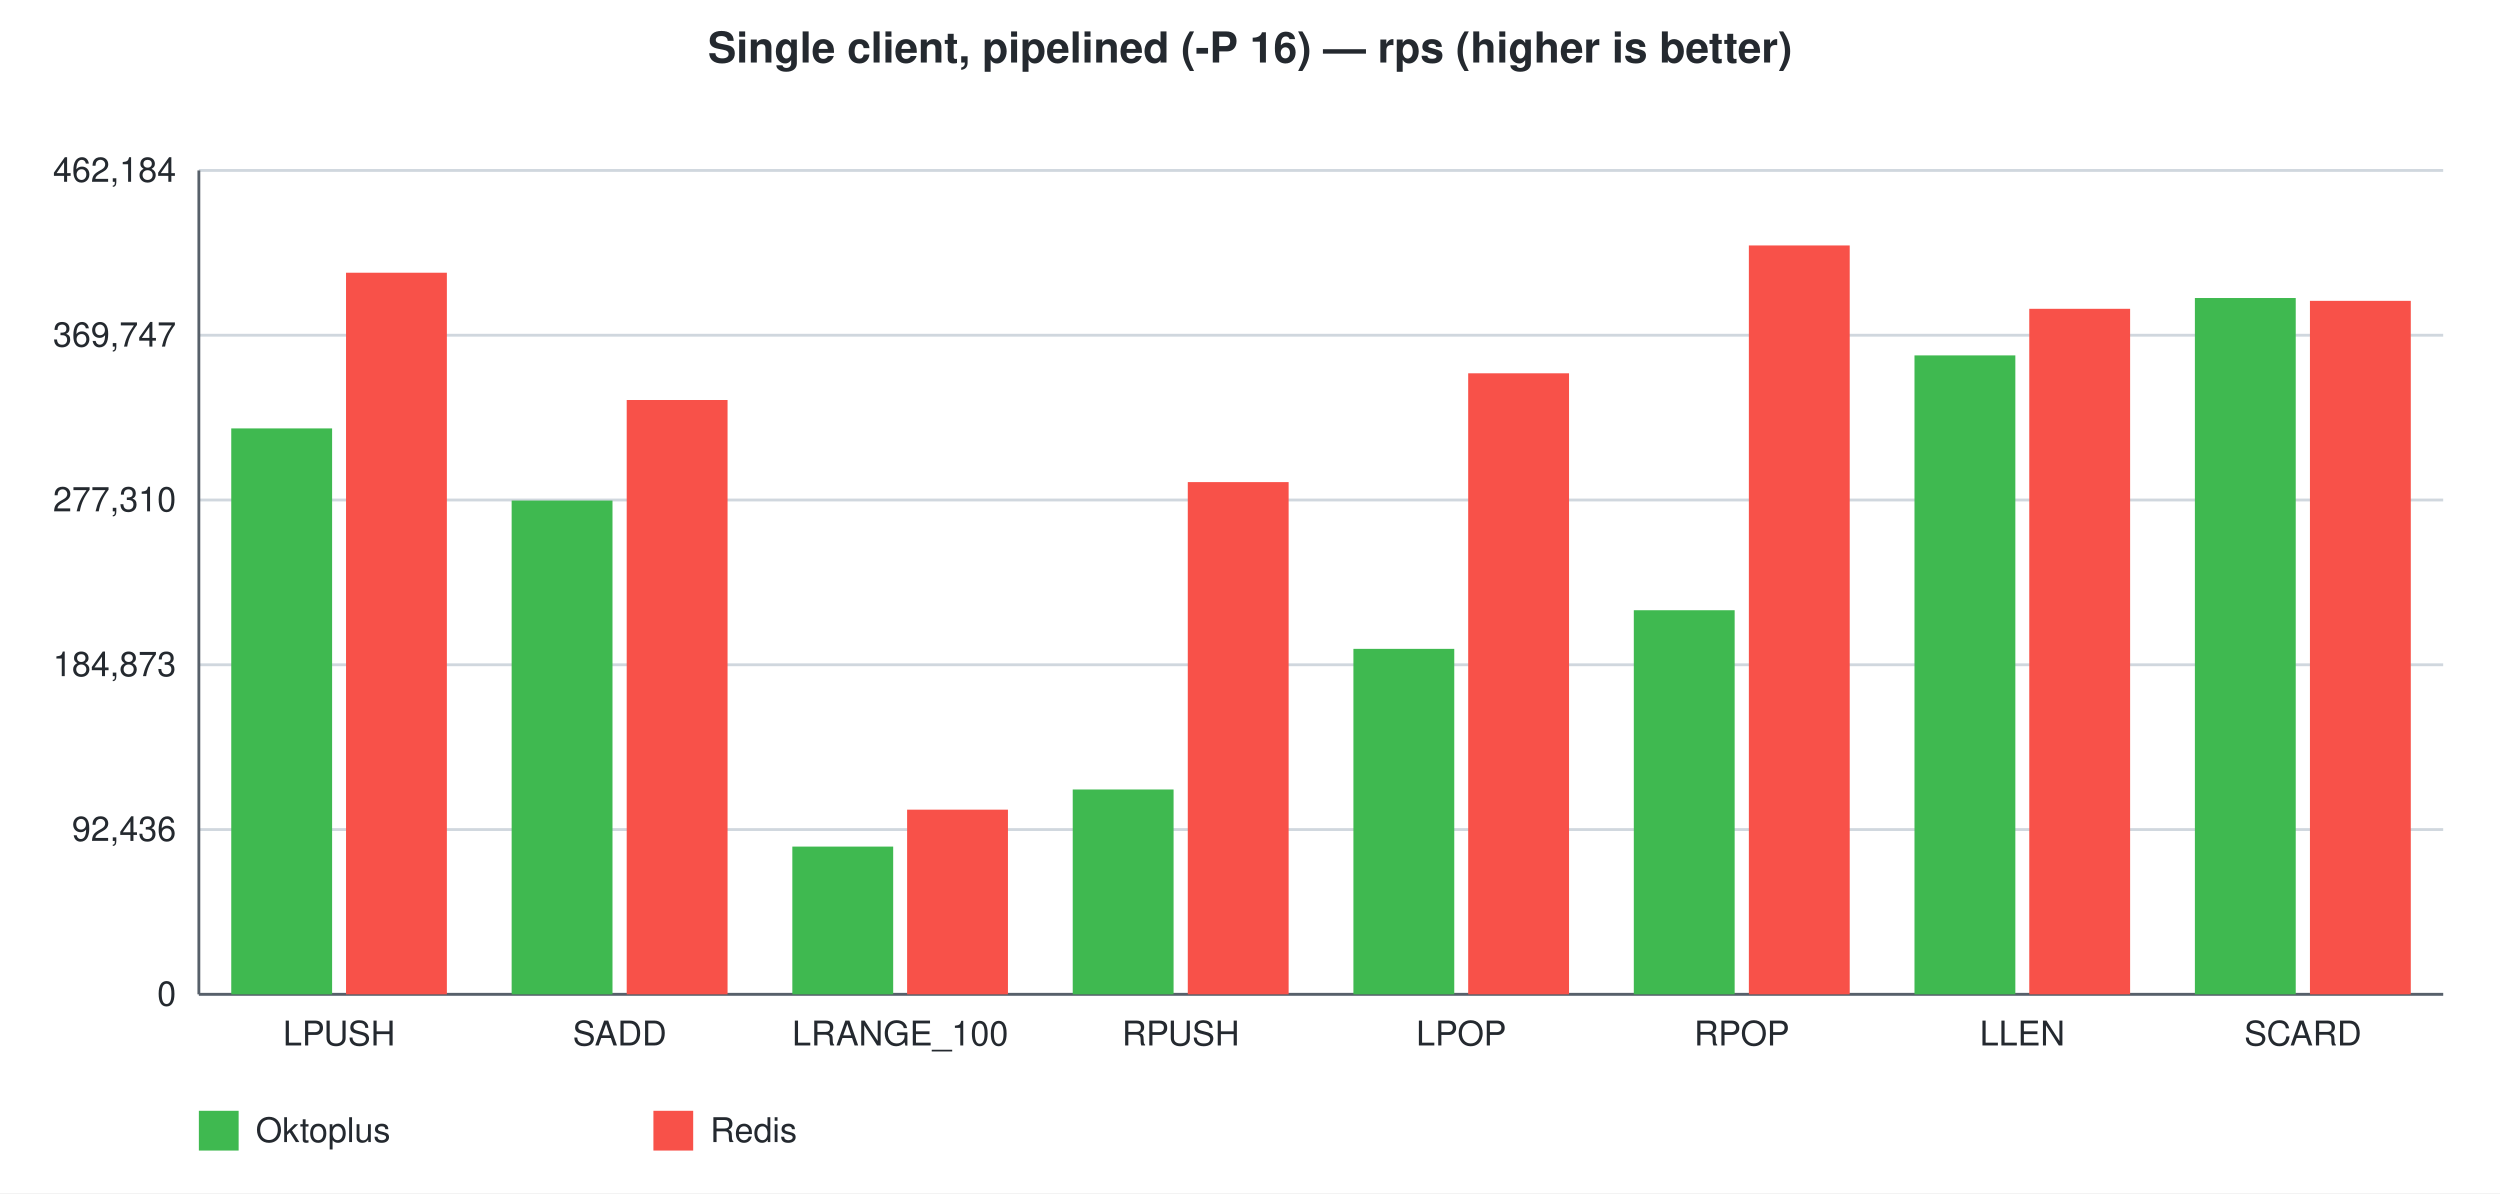
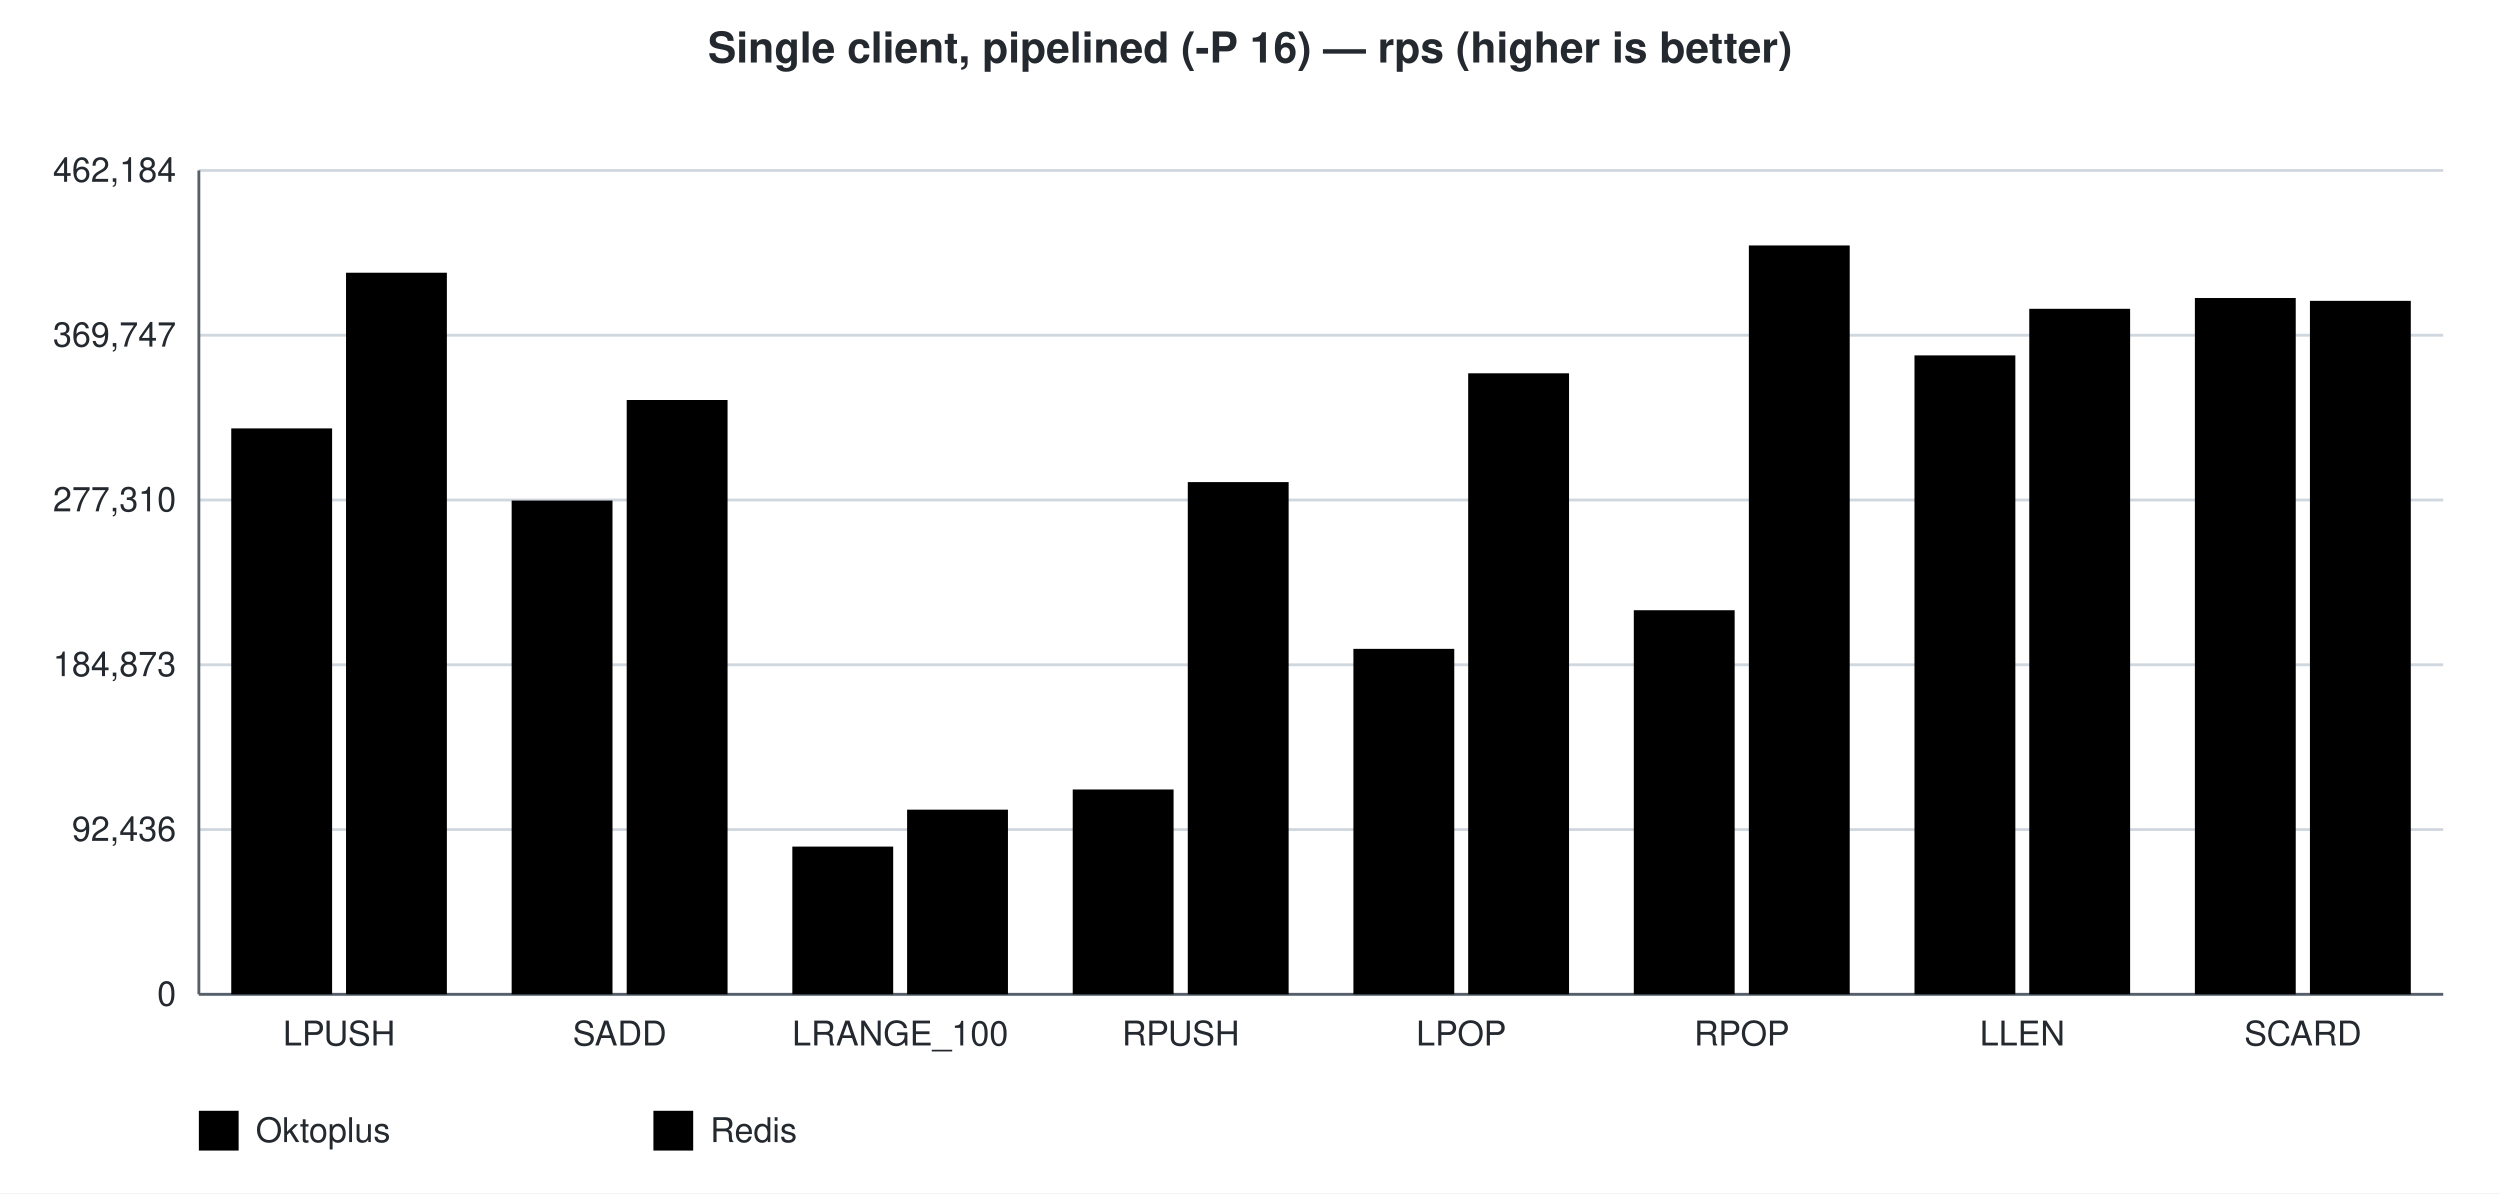
<svg xmlns="http://www.w3.org/2000/svg" width="880" height="420" viewBox="0 0 880 420" font-family="-apple-system, Segoe UI, Helvetica, Arial, sans-serif" font-size="12">
-   <style>.bg{fill:#ffffff}.title{font-size:15px;font-weight:600;fill:#24292f}.axis{stroke:#57606a;stroke-width:1}.gridline{stroke:#d0d7de;stroke-width:1}.label{fill:#24292f}.legend{font-size:12px;fill:#24292f}.bar-okto{fill:#3fb950}.bar-redis{fill:#f85149}@media (prefers-color-scheme: dark){.bg{fill:#0d1117}.title,.label,.legend{fill:#c9d1d9}.axis{stroke:#8b949e}.gridline{stroke:#21262d}}</style>
-   <rect class="bg" width="880" height="420" />
-   <text class="title" x="440.0" y="22" text-anchor="middle">Single client, pipelined (-P 16) — rps (higher is better)</text>
-   <line class="gridline" x1="70" y1="350.0" x2="860" y2="350.0" />
-   <text class="label" x="62" y="354.0" text-anchor="end">0</text>
-   <line class="gridline" x1="70" y1="292.0" x2="860" y2="292.0" />
-   <text class="label" x="62" y="296.0" text-anchor="end">92,436</text>
-   <line class="gridline" x1="70" y1="234.0" x2="860" y2="234.0" />
-   <text class="label" x="62" y="238.0" text-anchor="end">184,873</text>
-   <line class="gridline" x1="70" y1="176.0" x2="860" y2="176.0" />
-   <text class="label" x="62" y="180.0" text-anchor="end">277,310</text>
-   <line class="gridline" x1="70" y1="118.0" x2="860" y2="118.0" />
-   <text class="label" x="62" y="122.0" text-anchor="end">369,747</text>
-   <line class="gridline" x1="70" y1="60.0" x2="860" y2="60.0" />
-   <text class="label" x="62" y="64.0" text-anchor="end">462,184</text>
-   <line class="axis" x1="70" y1="60" x2="70" y2="350" />
-   <line class="axis" x1="70" y1="350" x2="860" y2="350" />
-   <text class="label" x="119.375" y="368" text-anchor="middle">LPUSH</text>
-   <rect class="bar-okto" x="81.4" y="150.8" width="35.5" height="199.2" />
-   <rect class="bar-redis" x="121.8" y="96.0" width="35.5" height="254.0" />
-   <text class="label" x="218.125" y="368" text-anchor="middle">SADD</text>
-   <rect class="bar-okto" x="180.1" y="176.2" width="35.5" height="173.8" />
-   <rect class="bar-redis" x="220.6" y="140.8" width="35.5" height="209.2" />
-   <text class="label" x="316.875" y="368" text-anchor="middle">LRANGE_100</text>
-   <rect class="bar-okto" x="278.9" y="298.0" width="35.5" height="52.0" />
-   <rect class="bar-redis" x="319.3" y="285.0" width="35.5" height="65.0" />
-   <text class="label" x="415.625" y="368" text-anchor="middle">RPUSH</text>
-   <rect class="bar-okto" x="377.6" y="277.9" width="35.5" height="72.1" />
-   <rect class="bar-redis" x="418.1" y="169.7" width="35.5" height="180.3" />
-   <text class="label" x="514.375" y="368" text-anchor="middle">LPOP</text>
-   <rect class="bar-okto" x="476.4" y="228.4" width="35.5" height="121.6" />
-   <rect class="bar-redis" x="516.8" y="131.4" width="35.5" height="218.6" />
-   <text class="label" x="613.125" y="368" text-anchor="middle">RPOP</text>
-   <rect class="bar-okto" x="575.1" y="214.8" width="35.5" height="135.2" />
-   <rect class="bar-redis" x="615.6" y="86.4" width="35.5" height="263.6" />
-   <text class="label" x="711.875" y="368" text-anchor="middle">LLEN</text>
-   <rect class="bar-okto" x="673.9" y="125.1" width="35.5" height="224.9" />
-   <rect class="bar-redis" x="714.3" y="108.7" width="35.5" height="241.3" />
-   <text class="label" x="810.625" y="368" text-anchor="middle">SCARD</text>
-   <rect class="bar-okto" x="772.6" y="104.9" width="35.5" height="245.1" />
-   <rect class="bar-redis" x="813.1" y="105.9" width="35.5" height="244.1" />
-   <rect class="bar-okto" x="70" y="391" width="14" height="14" />
-   <text class="legend" x="90" y="402">Oktoplus</text>
-   <rect class="bar-redis" x="230" y="391" width="14" height="14" />
-   <text class="legend" x="250" y="402">Redis</text>
+   <rect width="880" height="420" fill="#ffffff" />
+   <text x="440.0" y="22" text-anchor="middle" fill="#24292f" font-size="15" font-weight="600">Single client, pipelined (-P 16) — rps (higher is better)</text>
+   <line x1="70" y1="350.0" x2="860" y2="350.0" stroke="#d0d7de" stroke-width="1" />
+   <text x="62" y="354.0" text-anchor="end" fill="#24292f">0</text>
+   <line x1="70" y1="292.0" x2="860" y2="292.0" stroke="#d0d7de" stroke-width="1" />
+   <text x="62" y="296.0" text-anchor="end" fill="#24292f">92,436</text>
+   <line x1="70" y1="234.0" x2="860" y2="234.0" stroke="#d0d7de" stroke-width="1" />
+   <text x="62" y="238.0" text-anchor="end" fill="#24292f">184,873</text>
+   <line x1="70" y1="176.0" x2="860" y2="176.0" stroke="#d0d7de" stroke-width="1" />
+   <text x="62" y="180.0" text-anchor="end" fill="#24292f">277,310</text>
+   <line x1="70" y1="118.0" x2="860" y2="118.0" stroke="#d0d7de" stroke-width="1" />
+   <text x="62" y="122.0" text-anchor="end" fill="#24292f">369,747</text>
+   <line x1="70" y1="60.0" x2="860" y2="60.0" stroke="#d0d7de" stroke-width="1" />
+   <text x="62" y="64.0" text-anchor="end" fill="#24292f">462,184</text>
+   <line x1="70" y1="60" x2="70" y2="350" stroke="#57606a" stroke-width="1" />
+   <line x1="70" y1="350" x2="860" y2="350" stroke="#57606a" stroke-width="1" />
+   <text x="119.375" y="368" text-anchor="middle" fill="#24292f">LPUSH</text>
+   <rect x="81.4" y="150.8" width="35.5" height="199.2" fill="bar-okto" />
+   <rect x="121.8" y="96.0" width="35.5" height="254.0" fill="bar-redis" />
+   <text x="218.125" y="368" text-anchor="middle" fill="#24292f">SADD</text>
+   <rect x="180.1" y="176.2" width="35.5" height="173.8" fill="bar-okto" />
+   <rect x="220.6" y="140.8" width="35.5" height="209.2" fill="bar-redis" />
+   <text x="316.875" y="368" text-anchor="middle" fill="#24292f">LRANGE_100</text>
+   <rect x="278.9" y="298.0" width="35.5" height="52.0" fill="bar-okto" />
+   <rect x="319.3" y="285.0" width="35.5" height="65.0" fill="bar-redis" />
+   <text x="415.625" y="368" text-anchor="middle" fill="#24292f">RPUSH</text>
+   <rect x="377.6" y="277.9" width="35.5" height="72.1" fill="bar-okto" />
+   <rect x="418.1" y="169.7" width="35.5" height="180.3" fill="bar-redis" />
+   <text x="514.375" y="368" text-anchor="middle" fill="#24292f">LPOP</text>
+   <rect x="476.4" y="228.4" width="35.5" height="121.6" fill="bar-okto" />
+   <rect x="516.8" y="131.4" width="35.5" height="218.6" fill="bar-redis" />
+   <text x="613.125" y="368" text-anchor="middle" fill="#24292f">RPOP</text>
+   <rect x="575.1" y="214.8" width="35.5" height="135.2" fill="bar-okto" />
+   <rect x="615.6" y="86.4" width="35.5" height="263.6" fill="bar-redis" />
+   <text x="711.875" y="368" text-anchor="middle" fill="#24292f">LLEN</text>
+   <rect x="673.9" y="125.1" width="35.5" height="224.9" fill="bar-okto" />
+   <rect x="714.3" y="108.7" width="35.5" height="241.3" fill="bar-redis" />
+   <text x="810.625" y="368" text-anchor="middle" fill="#24292f">SCARD</text>
+   <rect x="772.6" y="104.9" width="35.5" height="245.1" fill="bar-okto" />
+   <rect x="813.1" y="105.9" width="35.5" height="244.1" fill="bar-redis" />
+   <rect x="70" y="391" width="14" height="14" fill="bar-okto" />
+   <text x="90" y="402" fill="#24292f">Oktoplus</text>
+   <rect x="230" y="391" width="14" height="14" fill="bar-redis" />
+   <text x="250" y="402" fill="#24292f">Redis</text>
</svg>
